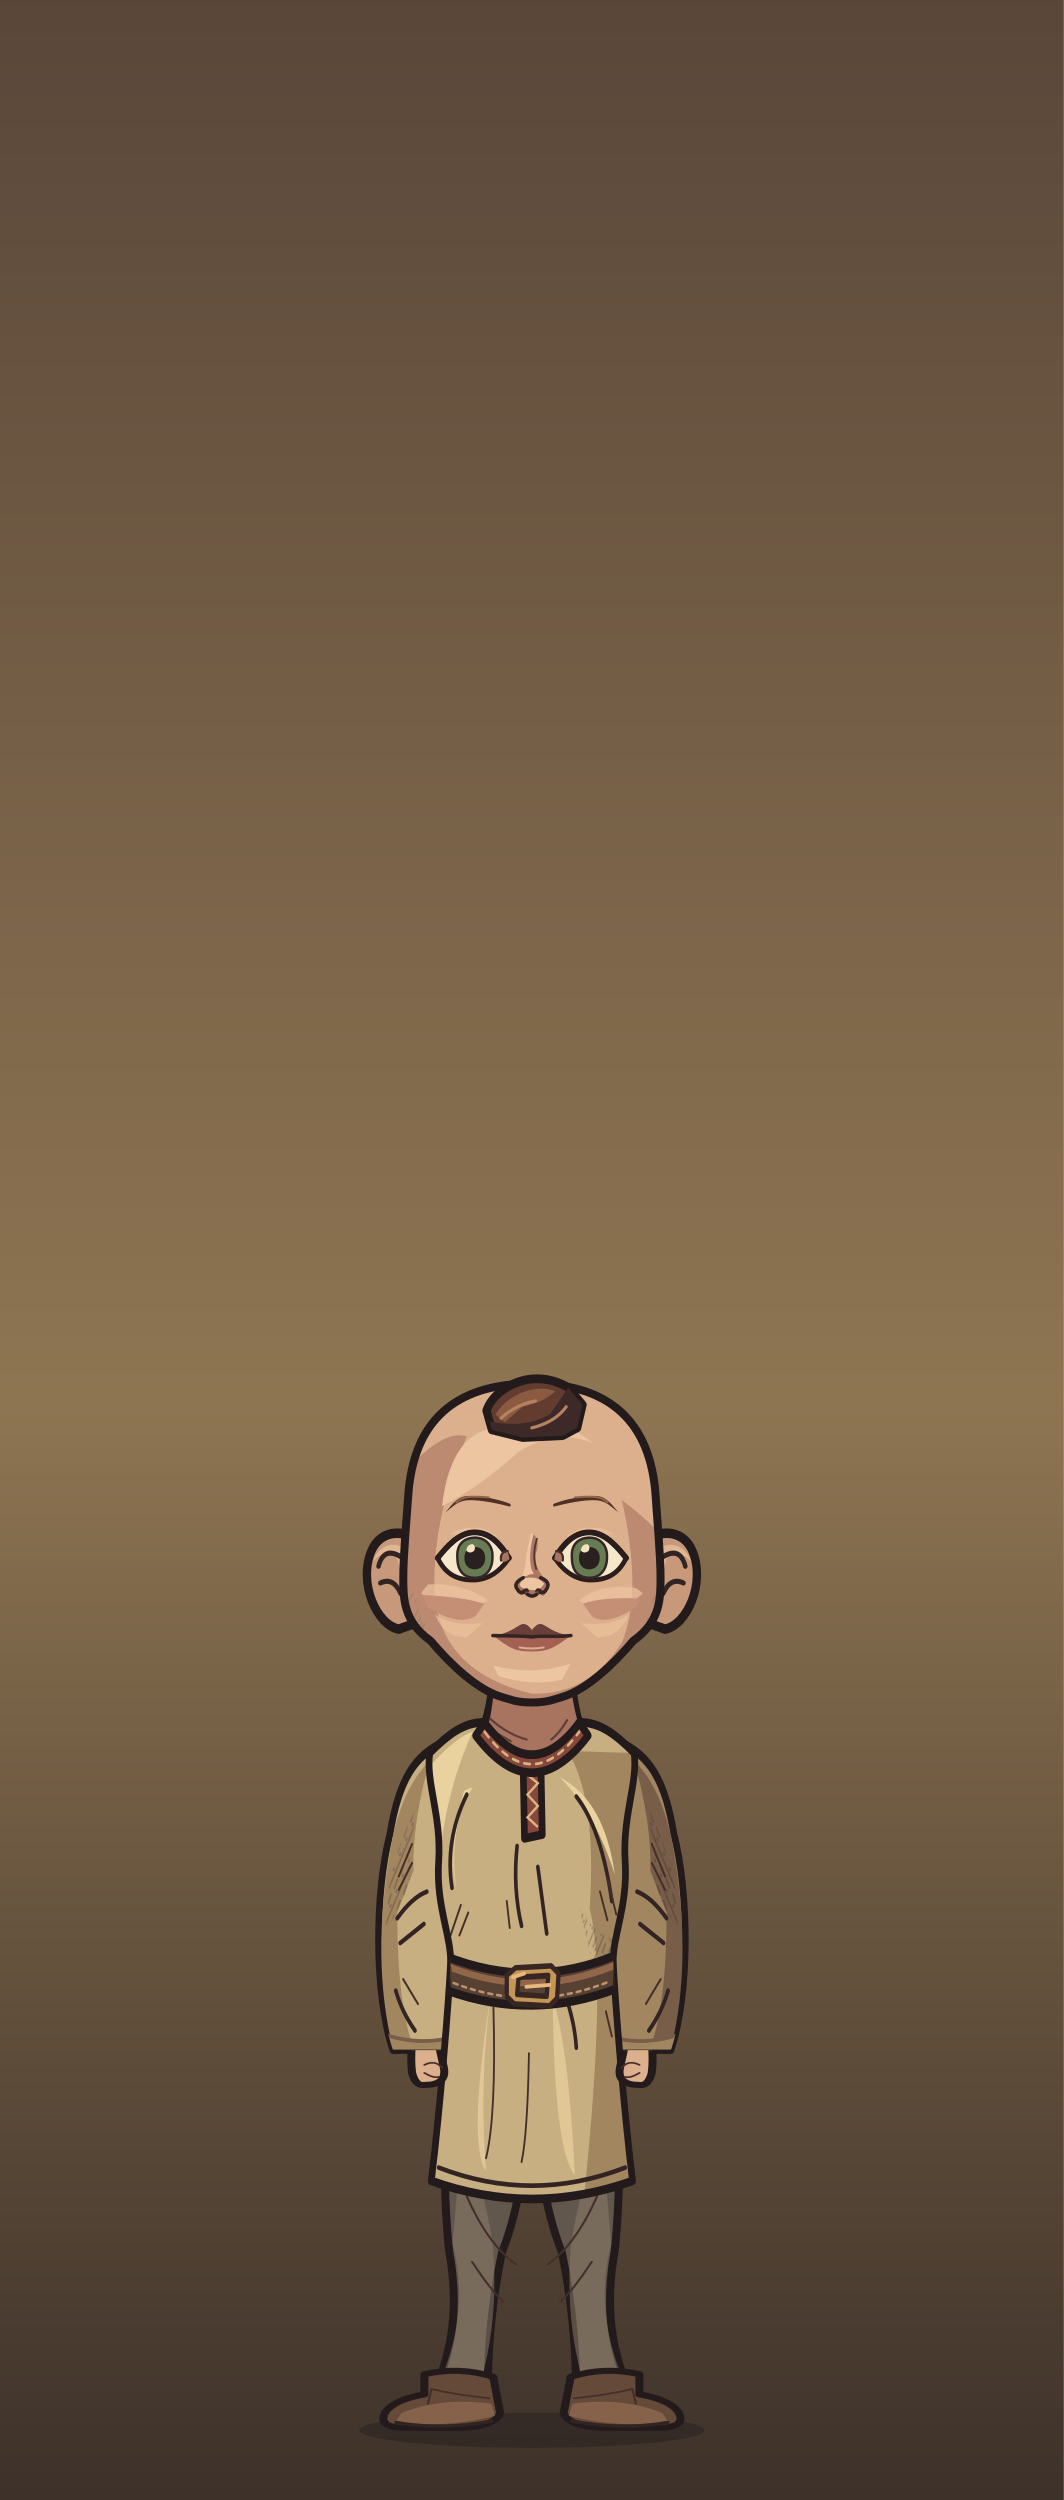
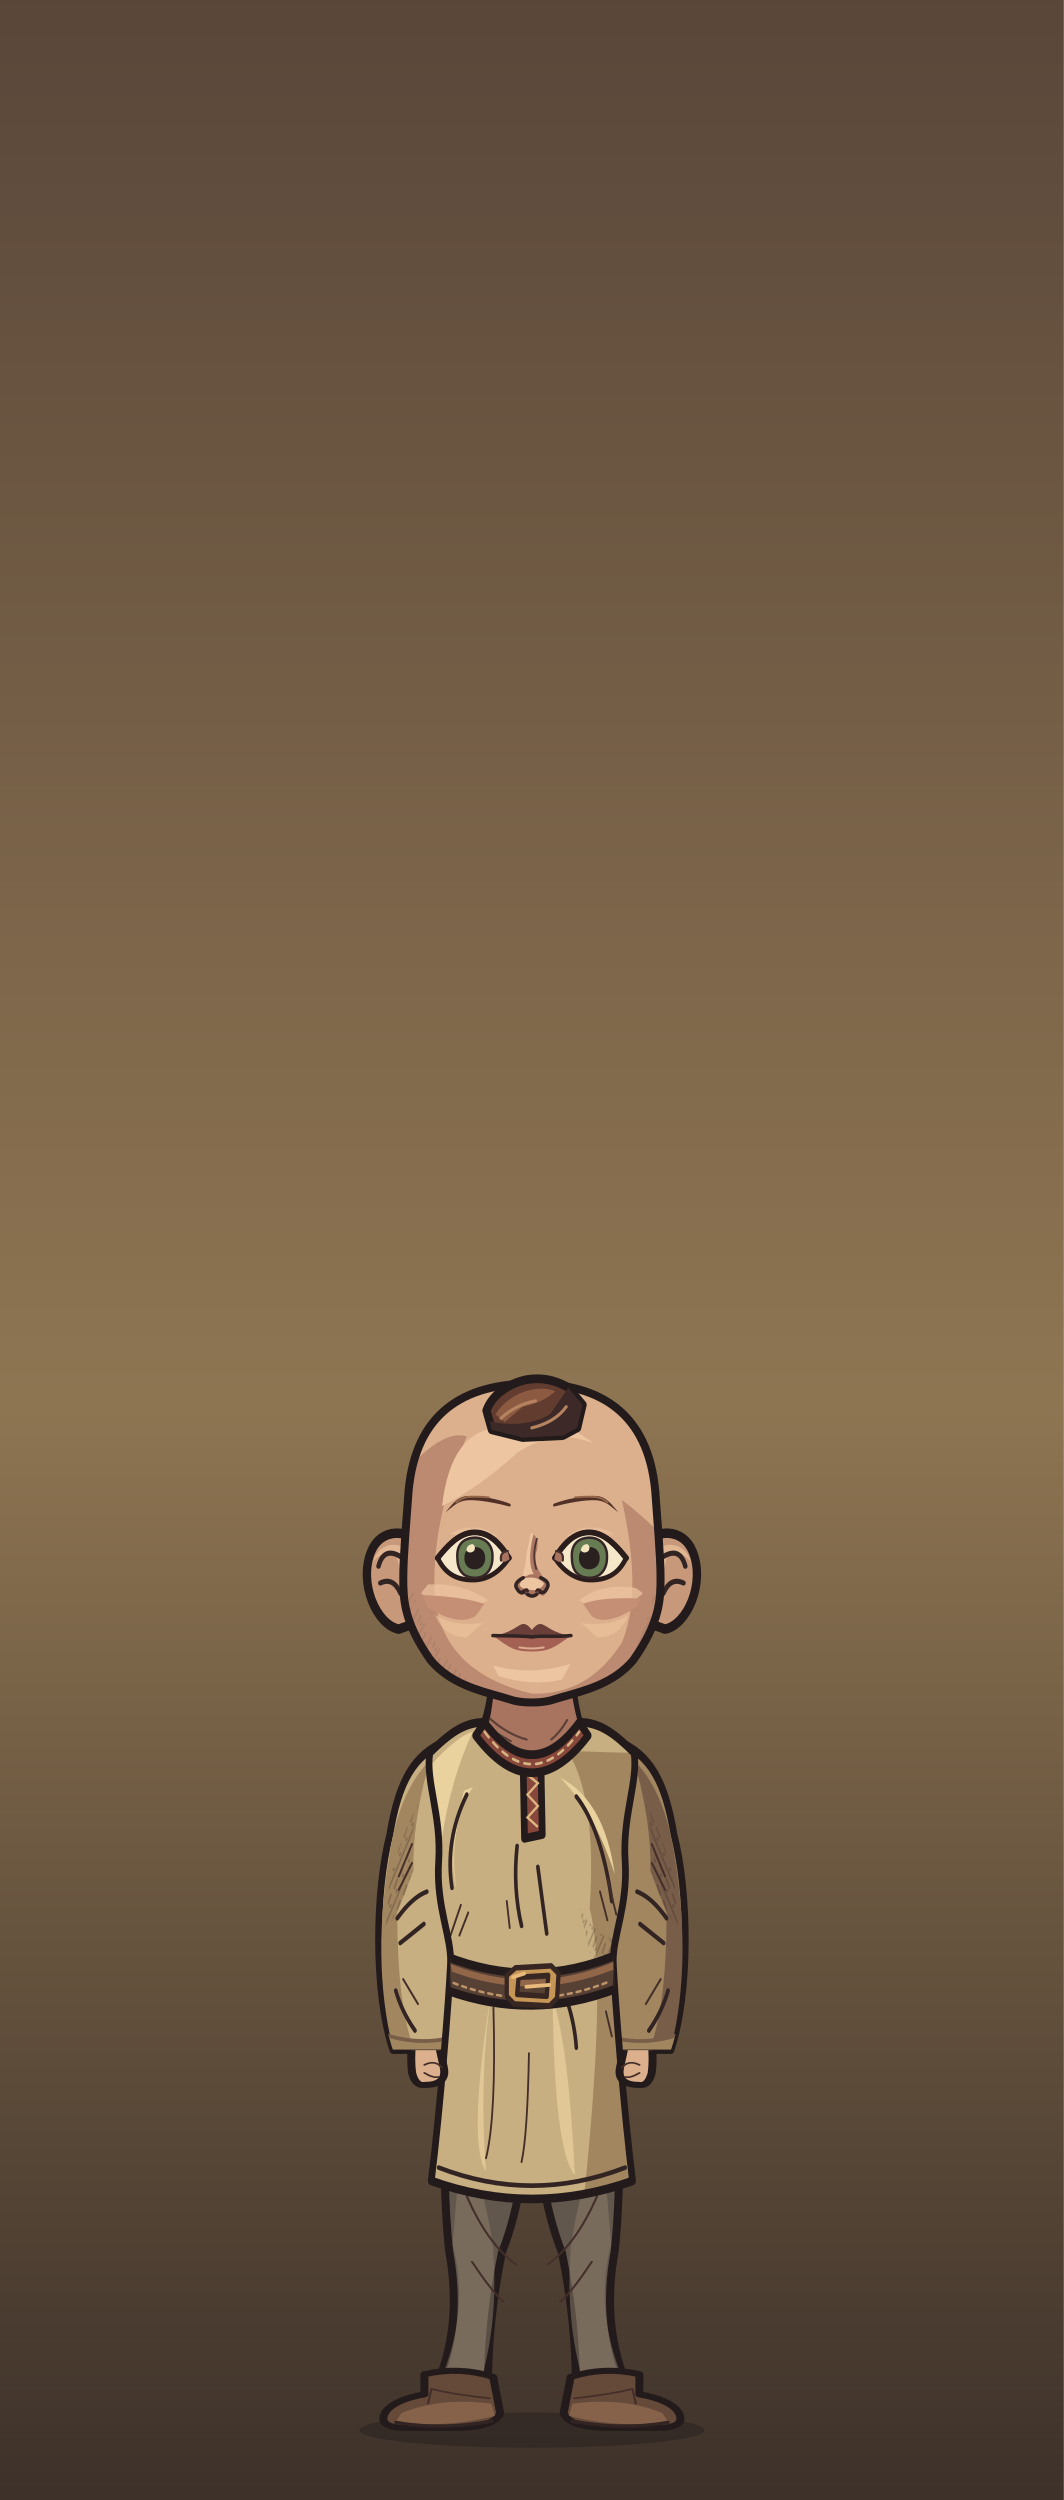
<svg xmlns="http://www.w3.org/2000/svg" xmlns:xlink="http://www.w3.org/1999/xlink" aria-labelledby="title" width="320" height="752" viewBox="0 0 320 752" role="img">
  <defs>
    <style>
      .edge {stroke:#231b1b;stroke-width:4.55;stroke-linecap:round;stroke-linejoin:round}
      .seam {fill:none;stroke:#332424;stroke-width:2.45;stroke-linecap:round;stroke-linejoin:round}
      .etch {fill:none;stroke:#442e2a;stroke-width:1.25;stroke-linecap:round}
      .hair-line {fill:none;stroke:#967661;stroke-width:1.45;stroke-linecap:round}
      .white {fill:#f5e7ca;stroke:#2a1d1c;stroke-width:2.65;stroke-linejoin:round}
      .label {fill:#efdfc1;font:600 20px Georgia,serif}
      .muted {fill:#b8aa96;font:13px 'Segoe UI',sans-serif}
      .section {fill:#dcbb8e;font:600 14px 'Segoe UI',sans-serif}
    </style>
    <linearGradient id="umber" x2="0" y2="1" gradientUnits="objectBoundingBox">
      <stop stop-color="#594639" />
      <stop offset=".56" stop-color="#8e7552" />
      <stop offset="1" stop-color="#3c3029" />
    </linearGradient>
    <linearGradient id="ash" x2="0" y2="1" gradientUnits="objectBoundingBox">
      <stop stop-color="#3b423d" />
      <stop offset=".56" stop-color="#7a7d67" />
      <stop offset="1" stop-color="#242b28" />
    </linearGradient>
    <linearGradient id="rose" x2="0" y2="1" gradientUnits="objectBoundingBox">
      <stop stop-color="#51404a" />
      <stop offset=".56" stop-color="#8a6972" />
      <stop offset="1" stop-color="#372c33" />
    </linearGradient>
    <pattern id="paper-grain" width="63" height="57" patternUnits="userSpaceOnUse">
      <path d="M1 16l2-1m21-4 5-2m16 7 6-1M12 32l3-1m16 11 4-1m20-14 4 1M4 51l5-1m41 0 9-2" fill="none" stroke="#231a1b" stroke-width=".85" opacity=".19" />
      <path d="M4 5l9-1m29 2 2-1M1 40l4-1m12 9 1-1m21-23 4-1m9 12 5-2" fill="none" stroke="#f0dbb5" stroke-width=".85" opacity=".23" />
      <path d="M16 19h.6m13-3h.7m28 6h.7m-39 15h.6m23 4h.6m-12 11h.7m29-39h.7" fill="none" stroke="#21191a" stroke-width="1.2" opacity=".28" stroke-linecap="round" />
    </pattern>
    <pattern id="ink-lines" width="7" height="9" patternUnits="userSpaceOnUse" patternTransform="rotate(28)">
      <path d="M1 -2V10m2.8-8 .6 6m1.9-1v5" stroke="#271d1d" stroke-width=".95" fill="none" opacity=".65" />
    </pattern>
    <radialGradient id="vignette" cx=".5" cy=".39" r=".72">
      <stop offset=".47" stop-color="#20191c" stop-opacity="0" />
      <stop offset="1" stop-color="#20191c" stop-opacity=".48" />
    </radialGradient>
    <g id="firs" fill="currentColor">
      <path d="M10 439Q15 379 12 300L9 220 15 146 15 54 19 80 21 147 28 230 25 326 29 439Z" />
      <path d="M17 169Q27 174 45 174L57 169 49 179 27 187 17 185                M18 194Q29 196 52 192L63 183 56 194 26 205 16 207                M15 225Q46 230 67 218L77 206 71 223 42 238 18 241                M17 252Q48 255 78 245L91 230 84 249 52 266 20 269                M14 282Q40 281 71 278L88 261 84 281 57 291 19 298                M19 312Q43 316 69 310L88 299 84 310 58 322 22 325" />
      <path d="M6 312 0 315V284L11 285M0 266 13 270V250L0 249M0 220 15 221 15 206 0 202                M0 180 16 181V167L0 165M0 141 15 150V138L0 133M0 112 17 127V118L0 104" />
      <path d="M64 440Q55 380 58 324L59 258 63 217 68 222 65 266 68 328 76 440Z                M63 291Q78 294 89 282L100 267 96 283 81 301 62 307                M63 323Q80 323 106 304L98 321 68 339                M63 316Q44 306 37 293L41 307 64 329Z" />
    </g>
    <g id="brambles" fill="none" stroke="currentColor" stroke-linecap="round" stroke-linejoin="round">
      <path stroke-width="3.8" d="M9 440Q13 401 21 380T26 333m-8 57Q39 375 43 352m-28 46Q6 377 0 376M41 440Q41 402 63 385m-20 44q26-6 39-30" />
      <path stroke-width="2" d="M23 364l14-13m-12 4-7-15m20 29 17-4m-15-1 1-11m13 49 2-17m2 14 18-5m-34 32q-12-10-17-10" />
    </g>
    <g id="night-scratches" fill="none" stroke="currentColor" stroke-width="1.2" stroke-linecap="round">
      <path d="M16 113q32-11 54-8m-30 9 16-3m184-40q19-4 44 1m-11 7 19 4                M24 335q33-3 68-16m-44 16 26-4m164-9q31 5 60-3m-39 8 38-3                M27 391q22-6 52-5m168 14q28-8 57-8m-40 11 24-4                M55 178l18-6m177 36 17 3m-12-4 17-1" />
    </g>
    <g id="shirt-setting">
      <rect width="320" height="440" fill="url(#umber)" />
      <path d="M50 217q24 8 64 1l-15 7-56 6m176-90q39-13 70-5l-26 4 28 2-64 6" fill="#856c54" opacity=".5" />
      <use xlink:href="#firs" style="color:#342827" opacity=".52" transform="translate(-26 8)" />
      <use xlink:href="#firs" style="color:#413128" opacity=".58" transform="translate(340 101) scale(-1 .81)" />
      <use xlink:href="#night-scratches" style="color:#dfbb87" opacity=".28" />
      <use xlink:href="#brambles" style="color:#291f22" opacity=".71" />
      <rect width="320" height="440" fill="url(#vignette)" />
      <rect width="320" height="440" fill="url(#paper-grain)" />
    </g>
    <g id="armor-setting">
      <rect width="320" height="440" fill="url(#ash)" />
      <path d="M42 173q49-4 68 3l-43 6 25 3-49 4m151 35q47 10 104-6l-26 14-62 8Z" fill="#707764" opacity=".48" />
      <use xlink:href="#firs" style="color:#27312c" opacity=".64" transform="translate(-36 30)" />
      <use xlink:href="#firs" style="color:#303833" opacity=".75" transform="translate(324 45) scale(-.86 1.03)" />
      <use xlink:href="#brambles" style="color:#252a27" opacity=".62" transform="translate(319 10) scale(-1 1)" />
      <use xlink:href="#night-scratches" style="color:#d8d8a9" opacity=".28" transform="translate(-2 21)" />
      <rect width="320" height="440" fill="url(#vignette)" />
      <rect width="320" height="440" fill="url(#paper-grain)" />
    </g>
    <g id="woman-setting">
      <rect width="320" height="440" fill="url(#rose)" />
      <path d="M44 235q40-4 76-1l-20 6-36 2 19 3-44 5m183-50q35 3 60-3l-24 9-31 2" fill="#775d65" opacity=".6" />
      <use xlink:href="#firs" style="color:#3b2b34" opacity=".58" transform="translate(-20 84) scale(.86 .91)" />
      <use xlink:href="#firs" style="color:#3d2e39" opacity=".68" transform="translate(327 54) scale(-.85 .98)" />
      <path d="M300 440q-2-82-6-173l-9-103 7-35 12 42 9 98 7 171Z                M294 195q-10-18-25-24l-15-1 13-4 11 2 18 15                M285 162q-13-22-34-27l-7 4 7-11 17 4 20 17                M303 242q-18-23-36-27l-13 3 15-9 11 2 21 15" fill="#3a2b33" opacity=".64" />
      <use xlink:href="#brambles" style="color:#2d2229" opacity=".8" transform="translate(12 6)" />
      <use xlink:href="#night-scratches" style="color:#e1b8a8" opacity=".28" transform="translate(0 7)" />
      <rect width="320" height="440" fill="url(#vignette)" />
      <rect width="320" height="440" fill="url(#paper-grain)" />
    </g>
    <pattern id="mail-rings" width="14" height="13" patternUnits="userSpaceOnUse" patternTransform="rotate(-7)">
      <path d="M-1 2q3-3 6 0 1 3-2 5Q0 8-1 5M6 2q3-3 6 0 1 3-2 5Q7 8 6 5M3 8q3-3 6 0 1 3-2 5-3 1-4-2M10 8q3-3 6 0" fill="none" stroke="#2d2c28" stroke-width="1.6" stroke-linecap="round" />
      <path d="M-.5 4q1.5-2 3-1m5 1q1.4-2 3-1M4 10q1.5-2 3-1m4 1q1.4-2 3-1" fill="none" stroke="#9a9b87" stroke-width="1.12" opacity=".78" stroke-linecap="round" />
    </pattern>
    <pattern id="armor-plates" width="47" height="24" patternUnits="userSpaceOnUse" patternTransform="translate(4 4) rotate(2)">
      <path d="M1 0l21 .7 1 18-3 3-17-1-1-4Zm24 1 19-1 2 15-3 7-19-2Z" fill="#85867a" stroke="#352e2a" stroke-width="1.75" stroke-linejoin="round" />
      <path d="M2 2l18 .2-.2 4L5 7 4 17Zm24 0 16-1 1 4-14 2-3 10Z" fill="#a9a58d" />
      <path d="M19 4l4 14-3 3-16-1 13-4Zm22 2 4 10-2 5-17-1 13-4Z" fill="#62655f" />
      <path d="M7 7l1-.5m6 12 3-2m16-7 5-1m-7 5 4-2" fill="none" stroke="#d0c0a0" stroke-width=".9" opacity=".76" />
      <path d="M6 12q2-2 2.7 1-1 2.2-2.7.5Zm12 1q1.8-2 2.4.6-1 2.6-2.5.8Zm11 1q1-2.2 2.8-1-.2 2.9-2.8 2.1Zm12-2q2.2-1.4 2.3.8-1 2.3-2.3.5Z" fill="#3c342d" />
    </pattern>
    <clipPath id="portrait-frame">
      <rect width="320" height="752" />
    </clipPath>
    <clipPath id="wardrobe-torso-mask">
      <path d="M128 273 C114 273 104 279 91 289 C88 304 99 322 97 346 C95 370 106 386 105 400 C104 418 98 476 92 514 Q160 533 228 514 C222 476 216 418 215 400 C214 386 225 370 223 346 C221 322 232 304 229 289 C216 279 206 273 192 273 Q160 307 128 273Z" />
    </clipPath>
    <clipPath id="wardrobe-sleeve-mask">
      <path d="M102 283C80 290 70 304 64 332C54 362 53 415 66 445H108L120 336Z" />
    </clipPath>
    <clipPath id="face-shape-clip">
-       <path d="M 160 67 C 199 67 226 84 230 128 C 231 143 233 164 233 177 C 233 189 233 202 217.5 213 C 206.53 226 191.02 241 176.72 245 C 172.72 246 169.68 248 160 248 C 150.32 248 147.28 246 143.28 245 C 128.98 241 113.47 226 102.5 213 C 87 202 87 189 87 177 C 87 164 89 143 90 128 C 94 84 121 67 160 67 Z" />
+       <path d="M 160 67 C 199 67 226 84 230 128 C 231 143 233 164 233 177 C 233 189 233 202 217.5 224 C 206.53 237 191.02 241 176.72 245 C 172.72 246 169.68 248 160 248 C 150.32 248 147.28 246 143.28 245 C 128.98 241 113.47 237 102.5 224 C 87 202 87 189 87 177 C 87 164 89 143 90 128 C 94 84 121 67 160 67 Z" />
    </clipPath>
    <clipPath id="face-features-eye-left">
      <path d="M-21 0 C-16 -6 -9 -14 0 -14 C9 -14 15 -7 19.5 0 C14 8 7 12 -1 12 C-11 12 -17 8 -21 0Z" />
    </clipPath>
    <clipPath id="face-features-eye-right">
      <path d="M-21 0 C-16 -6 -9 -14 0 -14 C9 -14 15 -7 19.5 0 C14 8 7 12 -1 12 C-11 12 -17 8 -21 0Z" />
    </clipPath>
    <clipPath id="face-features-nose-bridge">
      <path d="M154 144H167V179L172 185V187H149V185L154 179Z" />
    </clipPath>
    <mask id="hair-face-opening" maskUnits="userSpaceOnUse" x="0" y="0" width="320" height="440">
      <rect fill="white" x="0" y="0" width="320" height="440" />
      <g clip-path="url(#face-shape-clip)">
        <path d="M109.2 138.2C114.75 133.872 117.5 129.382 123.5 128.982C130.5 128.582 141.5 130.982 149 133.372Q160 141.372 171 133.372C178.5 130.982 189.5 128.582 196.5 128.982C202.5 129.382 205.25 133.872 210.8 138.2C210.8 147.2 216.9 149 216.9 166C216.9 175 228 175 228 184V300H92V184C92 175 103.1 175 103.1 166C103.1 149 109.2 147.2 109.2 138.2Z" fill="black" />
      </g>
    </mask>
    <clipPath id="hair-crown-clip">
      <path d="M135 89C138 81 147 75 157 73Q169 71 180 77L188 86L185 98L177 102L155 103L138 99Z" />
    </clipPath>
    <clipPath id="full-costume-hands-clip">
      <rect x="0" y="447" width="320" height="305" />
    </clipPath>
  </defs>
  <rect width="320" height="752" fill="url(#umber)" />
  <g data-part="child-figure" transform="translate(160 731) scale(0.53) translate(-160 -661)">
    <g data-part="full-costume">
      <ellipse cx="160" cy="661" rx="98" ry="10" fill="#261f20" opacity=".5" />
      <g transform="matrix(1 0 0 .76 0 105.6)">
        <g>
          <path d="M111 469 L158 469 Q158 548 143 598 Q135 649 135 700 H105 Q121 654 113 597 Q109 548 111 469Z" fill="#62574d" class="edge" />
          <path d="M120 514 Q133 546 138 595 Q141 649 131 694 H108Q125 641 115 592Z" fill="#8c7c69" opacity=".53" />
          <path d="M123 556Q135 592 151 607 M126 605Q137 627 144 635" class="etch" />
          <g transform="translate(0 0)">
            <path d="M99 689Q119 683 138 691L142 718Q139 728 120 729H86Q72 728 77 717Q82 708 99 704Z" fill="#654939" class="edge" />
            <path d="M86 718Q108 706 137 711L139 720Q110 730 83 724Z" fill="#87624a" />
            <path d="M101 711L103 700Q115 704 136 707" class="etch" />
            <path d="M83 725Q108 731 137 724" class="seam" />
          </g>
        </g>
        <g transform="translate(320 0) scale(-1 1)">
          <path d="M111 469 L158 469 Q158 548 143 598 Q135 649 135 700 H105 Q121 654 113 597 Q109 548 111 469Z" fill="#62574d" class="edge" />
          <path d="M120 514 Q133 546 138 595 Q141 649 131 694 H108Q125 641 115 592Z" fill="#8c7c69" opacity=".53" />
          <path d="M123 556Q135 592 151 607 M126 605Q137 627 144 635" class="etch" />
          <g transform="translate(0 0)">
            <path d="M99 689Q119 683 138 691L142 718Q139 728 120 729H86Q72 728 77 717Q82 708 99 704Z" fill="#654939" class="edge" />
            <path d="M86 718Q108 706 137 711L139 720Q110 730 83 724Z" fill="#87624a" />
            <path d="M101 711L103 700Q115 704 136 707" class="etch" />
            <path d="M83 725Q108 731 137 724" class="seam" />
          </g>
        </g>
      </g>
    </g>
    <g clip-path="url(#portrait-frame)">
      <g data-part="neck">
        <g id="face-shape-neck">
          <path d="M 139 219 Q 138 249 132 263 Q 125 270 109 278 L 126 301 194 301 211 278 Q 195 270 188 263 Q 183 250 181 219 Z" fill="#d0a282" class="edge" />
          <path d="M 139 224 181 224 Q 182 247 187 262 Q 178 275 160 277 Q 142 275 134 266 Q 139 249 139 224 Z" fill="#a87460" />
          <path d="M 136 257 q 10 9 21 12 m -16 -3 7 4 m 32 -12 q -4 7 -9 11" class="etch" opacity=".75" />
        </g>
      </g>
      <g data-part="wardrobe" transform="matrix(0.84 0 0 1.08 25.6 -35.6)">
        <path d="M102 283C80 290 70 304 64 332C54 362 53 415 66 445H108L120 336Z" fill="#c8af81" class="edge" data-part="sleeve-outline" data-side="left" />
        <path d="M65 337 Q72 308 91 293 Q79 326 80 351 L69 373 Q69 421 80 444 H66 Q51 397 65 337Z" fill="#a28660" />
        <path d="M64 354 Q75 326 84 315 Q75 342 78 359 L61 383Z" fill="url(#ink-lines)" opacity=".44" />
        <path d="M69 376 q10 -11 20 -14 m-18 27 16 -10 M68 414 q4 11 13 21" class="seam" />
        <path d="M70 354 l9 -17 m-9 24 9 -14 m-6 61 10 13" class="etch" />
        <g clip-path="url(#wardrobe-sleeve-mask)">
          <path d="M60.0 437Q87 444 113.0 437V445H60.0Z" fill="#a28660" />
          <path d="M60.0 437Q87 444 113.0 437" fill="none" stroke="#785d49" stroke-width="2" />
        </g>
        <g transform="translate(320 0) scale(-1 1)">
          <path d="M102 283C80 290 70 304 64 332C54 362 53 415 66 445H108L120 336Z" fill="#a28660" class="edge" data-part="sleeve-outline" data-side="right" />
          <path d="M65 337 Q72 308 91 293 Q79 326 80 351 L69 373 Q69 421 80 444 H66 Q51 397 65 337Z" fill="#785d49" />
          <path d="M64 354 Q75 326 84 315 Q75 342 78 359 L61 383Z" fill="url(#ink-lines)" opacity=".44" />
          <path d="M69 376 q10 -11 20 -14 m-18 27 16 -10 M68 414 q4 11 13 21" class="seam" />
          <path d="M70 354 l9 -17 m-9 24 9 -14 m-6 61 10 13" class="etch" />
          <g clip-path="url(#wardrobe-sleeve-mask)">
            <path d="M60.0 437Q87 444 113.0 437V445H60.0Z" fill="#a28660" />
            <path d="M60.0 437Q87 444 113.0 437" fill="none" stroke="#785d49" stroke-width="2" />
          </g>
        </g>
        <path d="M128 273 C114 273 104 279 91 289 C88 304 99 322 97 346 C95 370 106 386 105 400 C104 418 98 476 92 514 Q160 533 228 514 C222 476 216 418 215 400 C214 386 225 370 223 346 C221 322 232 304 229 289 C216 279 206 273 192 273 Q160 307 128 273Z" fill="#c8af81" />
        <g data-part="torso" clip-path="url(#wardrobe-torso-mask)">
          <path d="M91 296 Q110 280 120 278 Q105 303 99 335Z" fill="#ead29e" />
          <path d="M184 288 Q216 289 229 289 L233 524 H195 Q211 405 199 371 Q204 313 184 288Z" fill="#a28660" />
          <path d="M92 344 Q102 359 98 381 L83 402 L75 359Z" fill="#a28660" />
          <path d="M192 371 Q208 390 220 386 L219 416 L205 412Z" fill="url(#ink-lines)" opacity=".42" />
          <path d="M120 307 Q103 329 109 361 Q103 342 114 309Z M179 302 Q209 314 216 353 Q203 321 179 302Z" fill="#ead29e" />
          <path d="M133 412Q124 460 129 509Q116 494 133 412Z M174 418Q185 444 189 511Q175 498 174 418Z" fill="#ead29e" opacity=".68" />
          <path d="M134 423Q136 480 129 502 M158 447Q157 490 153 504" class="etch" />
          <path d="M97 507Q160 526 223 507" class="seam" />
          <path d="M116 311 Q101 335 106 360 M190 312 Q207 329 214 367 M150 338 q-3 22 3 42 m11 -31 6 35 M184 420q5 12 6 24" class="seam" />
          <path d="M112 369 l-7 16 m12 -12 -6 12 M211 355 l6 19 m-11 -12 5 15 M143 367 l2 14 m65 44 4 13" class="etch" />
          <path d="M154 292h12l1 40-12 2Z" fill="#87483b" class="edge" />
          <path d="M156 300l8 5-7 6 7 6-7 6 7 5" fill="none" stroke="#ddb581" stroke-width="1.4" />
          <path d="M128 273 Q160 307 192 273 L198 280 Q160 319 122 280Z" fill="#87483b" class="edge" />
          <path d="M128 278 Q160 312 192 278" fill="none" stroke="#d6b585" stroke-width="1.45" stroke-dasharray="4 4" stroke-linecap="round" />
        </g>
        <path d="M128 273 C114 273 104 279 91 289 C88 304 99 322 97 346 C95 370 106 386 105 400 C104 418 98 476 92 514 Q160 533 228 514 C222 476 216 418 215 400 C214 386 225 370 223 346 C221 322 232 304 229 289 C216 279 206 273 192 273 Q160 307 128 273Z" fill="none" class="edge" />
        <g data-part="belt" clip-path="url(#wardrobe-torso-mask)">
          <path d="M102 396 Q160 414 218 395 L217 413 Q160 430 103 414Z" fill="#574034" class="edge" />
          <path d="M105 400 Q160 417 215 399 L215 403 Q160 420 106 404Z" fill="#916649" />
          <path d="M107 410 Q160 426 213 409" fill="none" stroke="#bd9369" stroke-width="1.35" stroke-dasharray="3 3" stroke-linecap="round" />
          <path d="M149 402l24 -1 5 4-1 13-5 4-24 -1-5 -4v-11Z M151 407l-1 9 20 1 1 -11Z" fill="#c69657" fill-rule="evenodd" stroke="#372621" stroke-width="2.9" stroke-linejoin="round" />
          <path d="M156 412l16 -1m-25 -4 8 -2" fill="none" stroke="#e9b97b" stroke-width="2" stroke-linecap="round" />
        </g>
      </g>
      <g id="face-shape">
        <g id="face-shape-ears">
          <g transform="translate(97 179) scale(-1.046 1.19)">
            <path d="M -4 -15 C 7 -26 22 -25 27 -14 C 34 1 24 21 12 23 L -4 18 Z" fill="#c7987a" class="edge" />
            <path d="M 7 -15 C 16 -20 24 -16 26 -9 C 22 -14 16 -14 13 -11 L 10 -1 Z" fill="#edc5a0" opacity=".66" />
            <path d="M 23 -7 Q 20 -17 10 -11 L 7 2 M 22 1 Q 15 -2 11 6" class="seam" />
          </g>
          <g transform="translate(223 179) scale(1.046 1.19)">
            <path d="M -4 -15 C 7 -26 22 -25 27 -14 C 34 1 24 21 12 23 L -4 18 Z" fill="#c7987a" class="edge" />
            <path d="M 7 -15 C 16 -20 24 -16 26 -9 C 22 -14 16 -14 13 -11 L 10 -1 Z" fill="#edc5a0" opacity=".66" />
            <path d="M 23 -7 Q 20 -17 10 -11 L 7 2 M 22 1 Q 15 -2 11 6" class="seam" />
          </g>
        </g>
-         <path d="M 160 67 C 199 67 226 84 230 128 C 231 143 233 164 233 177 C 233 189 233 202 217.5 213 C 206.53 226 191.02 241 176.72 245 C 172.72 246 169.68 248 160 248 C 150.32 248 147.28 246 143.28 245 C 128.98 241 113.47 226 102.5 213 C 87 202 87 189 87 177 C 87 164 89 143 90 128 C 94 84 121 67 160 67 Z" fill="#dcb08c" />
+         <path d="M 160 67 C 199 67 226 84 230 128 C 231 143 233 164 233 177 C 233 189 233 202 217.5 224 C 206.53 237 191.02 241 176.72 245 C 172.72 246 169.68 248 160 248 C 150.32 248 147.28 246 143.28 245 C 128.98 241 113.47 237 102.5 224 C 87 202 87 189 87 177 C 87 164 89 143 90 128 C 94 84 121 67 160 67 Z" fill="#dcb08c" />
        <g clip-path="url(#face-shape-clip)">
          <path d="M 70 141 Q 104 91 123 97 Q 102 148 105 189 Q 110 231 160 243 Q 192 244 211 214 Q 223 186 211 133 Q 235 151 250 174 L 250 265 70 265 Z" fill="#bb8a70" />
          <path d="M 109 136.5 Q 114 93 142 92 Q 173 83 195 101 Q 174 92 152 106 Q 130 126 109 136.5 Z" fill="#edc5a0" />
          <g transform="translate(160 0) scale(-1 1)">
            <path d="M 25 190 Q 39 180 59 181 L 63 186 Q 53 194 32 194 Z" fill="#edc5a0" opacity=".72" />
            <path d="M 27 192 Q 39 188 62 187 L 59 194 Q 42 205 32 199 Z" fill="#c58f76" />
            <path d="M 28 203 Q 46 205 55 198 Q 50 211 37 211 Z" fill="#edc5a0" opacity=".62" />
          </g>
          <g transform="translate(160 0) scale(1 1)">
            <path d="M 27 190 Q 39 180 59 183 L 63 186 Q 53 196 32 194 Z" fill="#edc5a0" opacity=".72" />
            <path d="M 29 192 Q 39 188 62 189 L 59 194 Q 42 205 34 199 Z" fill="#c58f76" />
            <path d="M 28 203 Q 46 205 55 198 Q 50 211 37 211 Z" fill="#edc5a0" opacity=".62" />
          </g>
          <path d="M 92 183 Q 99 211 120 232 L 132 247 119 248 Q 98 234 85 212 Z M 229 184 Q 224 217 203 241 L 193 250 209 247 Q 230 233 240 211 Z" fill="url(#ink-lines)" opacity=".14" />
          <path d="M 138 227 Q 160 233 182 226 L 177 235 Q 160 239 141 233 Z" fill="#edc5a0" />
        </g>
-         <path d="M 160 67 C 199 67 226 84 230 128 C 231 143 233 164 233 177 C 233 189 233 202 217.5 213 C 206.53 226 191.02 241 176.72 245 C 172.72 246 169.68 248 160 248 C 150.32 248 147.28 246 143.28 245 C 128.98 241 113.47 226 102.5 213 C 87 202 87 189 87 177 C 87 164 89 143 90 128 C 94 84 121 67 160 67 Z" fill="none" class="edge" />
+         <path d="M 160 67 C 199 67 226 84 230 128 C 231 143 233 164 233 177 C 233 189 233 202 217.5 224 C 206.53 237 191.02 241 176.72 245 C 172.72 246 169.68 248 160 248 C 150.32 248 147.28 246 143.28 245 C 128.98 241 113.47 237 102.5 224 C 87 202 87 189 87 177 C 87 164 89 143 90 128 C 94 84 121 67 160 67 Z" fill="none" class="edge" />
      </g>
      <g clip-path="url(#face-shape-clip)">
        <g data-part="eyes">
          <g transform="matrix(1 0 0 1.04 127.5 166)">
            <path d="M-14 -13 Q-7 -18 5 -16 L13 -12" fill="#edc5a0" opacity=".65" />
            <path d="M-21 0 C-16 -6 -9 -14 0 -14 C9 -14 15 -7 19.5 0 C14 8 7 12 -1 12 C-11 12 -17 8 -21 0Z" class="white" />
            <g clip-path="url(#face-features-eye-left)">
              <g transform="translate(0 0) scale(1 1)">
                <path d="M-9.8 0 C-10.4 -7 -6.6 -10.9 0 -11.1 C6.1 -11.2 10.5 -7 10.1 -.3 C10.2 5.9 6.4 11 0 10.8 C-6.1 10.7 -9.7 7.2 -9.8 0Z" fill="#687c54" stroke="#352526" stroke-width="1.4" />
                <path d="M-5.8 -.2C-5.9-3.8-3.5-6 .1-6 3.8-6 6-3.6 6 .1 6 3.9 3.3 6.3-.2 6.2-3.9 6.1-6 3.3-5.8-.2Z" fill="#2a2020" />
                <path d="M-4.7-4.1Q-4.4-7.4-1.1-7.6 .9-6.3-.3-3.9-2.9-2-4.7-4.1Z" fill="#f3e4bd" />
              </g>
            </g>
            <path d="M-21 0 C-16 -6 -9 -14 0 -14 C9 -14 15 -7 19.5 0" fill="none" stroke="#2a1d1c" stroke-width="3.15" stroke-linecap="round" />
            <path d="M18.8 -3.8 Q14.2 -3.4 15 1.4 Q16.5 3.2 19.8 .6Z" fill="#a87460" />
            <path d="M18.8 -3.8 Q14.2 -3.4 15 1.4" class="etch" />
          </g>
          <g transform="matrix(-1 0 0 1.04 192.5 166)">
            <path d="M-14 -13 Q-7 -18 5 -16 L13 -12" fill="#edc5a0" opacity=".65" />
            <path d="M-21 0 C-16 -6 -9 -14 0 -14 C9 -14 15 -7 19.5 0 C14 8 7 12 -1 12 C-11 12 -17 8 -21 0Z" class="white" />
            <g clip-path="url(#face-features-eye-right)">
              <g transform="translate(0 0) scale(-1 1)">
                <path d="M-9.8 0 C-10.4 -7 -6.6 -10.9 0 -11.1 C6.1 -11.2 10.5 -7 10.1 -.3 C10.2 5.9 6.4 11 0 10.8 C-6.1 10.7 -9.7 7.2 -9.8 0Z" fill="#687c54" stroke="#352526" stroke-width="1.4" />
                <path d="M-5.8 -.2C-5.9-3.8-3.5-6 .1-6 3.8-6 6-3.6 6 .1 6 3.9 3.3 6.3-.2 6.2-3.9 6.1-6 3.3-5.8-.2Z" fill="#2a2020" />
                <path d="M-4.7-4.1Q-4.4-7.4-1.1-7.6 .9-6.3-.3-3.9-2.9-2-4.7-4.1Z" fill="#f3e4bd" />
              </g>
            </g>
            <path d="M-21 0 C-16 -6 -9 -14 0 -14 C9 -14 15 -7 19.5 0" fill="none" stroke="#2a1d1c" stroke-width="3.15" stroke-linecap="round" />
            <path d="M18.8 -3.8 Q14.2 -3.4 15 1.4 Q16.5 3.2 19.8 .6Z" fill="#a87460" />
            <path d="M18.8 -3.8 Q14.2 -3.4 15 1.4" class="etch" />
          </g>
        </g>
        <g data-part="brows">
          <g transform="matrix(1 0 0 1 127.5 137)">
            <path d="M-16.5 3 C-12.75 -1.328 -10 -5.818 -4 -6.218 C3 -6.618 14 -4.218 20 -1.828 Q21 -1 20 -0.172 C14 -1.782 3 -4.182 -4 -3.782 C-10 -3.382 -12.75 0.328 -16.5 3Z" fill="#513027" />
            <path d="M-10.5 -2.55 Q-7 -5.3 -4 -5.6 Q1 -6.1 8 -5.4" fill="none" stroke="#956748" stroke-width="1.1" stroke-linecap="round" />
          </g>
          <g transform="matrix(-1 0 0 1 192.5 137)">
            <path d="M-16.5 3 C-12.75 -1.328 -10 -5.818 -4 -6.218 C3 -6.618 14 -4.218 20 -1.828 Q21 -1 20 -0.172 C14 -1.782 3 -4.182 -4 -3.782 C-10 -3.382 -12.75 0.328 -16.5 3Z" fill="#513027" />
            <path d="M-10.5 -2.55 Q-7 -5.3 -4 -5.6 Q1 -6.1 8 -5.4" fill="none" stroke="#956748" stroke-width="1.1" stroke-linecap="round" />
          </g>
        </g>
        <g data-part="nose" transform="translate(160 160) scale(.82 .82) translate(-160 -160)">
          <g clip-path="url(#face-features-nose-bridge)">
            <path d="M159 151 Q161 148 161 154 Q157 169 162 177 L158 183 152 182 Q156 174 156 166Z" fill="#edc5a0" />
            <path d="M161 151 Q166 155 162.5 165 Q161.5 174 170 183 L167 187 161 178 Q156.5 170 161 151Z" fill="#a87460" opacity=".93" />
            <path d="M163.5 154 Q160 165 163 175" class="etch" opacity=".9" />
          </g>
          <path d="M156 180 Q160 177 165 180 C167 180 166.09 180 168.5 182 Q172.5 186 170.5 190 Q167.5 196 166.09 192 Q160 197 153.91 192 Q153.5 195 149.5 190 Q147.5 186 151.5 183 Q154 179 156 180Z" fill="#a87460" />
          <path d="M157 181 Q164 180 168.5 185 Q165.95 190 160 189.5 Q152.775 189 151.5 186 Q153 181 157 181Z" fill="#edc5a0" />
          <path d="M153.91 181 Q146.5 185 150.0 189 Q151.5 192 154.5 191 M166.09 181 Q173.5 184 170.0 189 Q168.5 192 165.5 191" class="seam" />
          <path d="M152.65 190 q5.25 -4 5.25 1 q-5.25 -1 -5.25 -1Z M162.1 191 q1 -5 5.25 -1 q-2 0 -5.25 1Z" fill="#3b2524" />
          <path d="M156.8 192.3 Q160.25 195 163.3 192.3" class="seam" />
        </g>
        <g data-part="mouth" transform="translate(160 160) scale(.82 .82) translate(-160 -160)">
          <path d="M133 221 C145.15 220 151 213 154 213 Q157 213 160 217.2 Q163 213 166 213 C169 213 174.85 220 187 221 C174.85 230 171 232 160 232 C148 232 145.15 230 133 221Z" fill="#a36053" />
          <path d="M133 221 C145.15 220 151 213 154 213 Q157 213 160 217.2 Q163 213 166 213 C169 213 174.85 220 187 221 C174.85 222.25 167 220.7 160 222 C153 221 145.15 221.4 133 221Z" fill="#56322f" opacity=".72" />
          <path d="M133 221 C145.15 221.4 153 221 160 222 C167 220.7 174.85 222.25 187 221" class="seam" />
          <path d="M151.36 229.2 Q160 230.7 168.1 229.2" fill="none" stroke="#edc5a0" stroke-width="1.4" stroke-linecap="round" opacity=".76" />
        </g>
      </g>
      <g id="hair-front">
        <g mask="url(#hair-face-opening)">
          <g transform="matrix(1.029 0 0 1.094 -4.706 -15.059)">
            <path d="M135 89C138 81 147 75 157 73Q169 71 180 77L188 86L185 98L177 102L155 103L138 99Z" fill="#613c2f" class="edge" />
            <g clip-path="url(#hair-crown-clip)">
              <path d="M134 94Q155 99 170 91L181 76L189 86L186 100L174 105L151 105L136 100Z" fill="#3d2927" />
              <path d="M140 91C147 80 163 75 173 79Q166 85 155 87L145 95Z" fill="#8b5a41" />
              <path d="M143 93Q151 86 162 84 M160 98Q173 95 179 87" fill="none" stroke="#b68361" stroke-width="1.65" stroke-linecap="round" stroke-linejoin="round" />
            </g>
          </g>
        </g>
      </g>
    </g>
    <g data-part="handheld-equipment">
      <g transform="matrix(1 0 0 .76 0 105.6)">
        <g data-part="hands" clip-path="url(#full-costume-hands-clip)">
          <g>
            <path d="M92 441 Q91 454 92 464 Q94 474 99 473Q112 473 110 460 L107 442Z" fill="#dcb08c" class="edge" data-part="hand" />
            <path d="M99 458Q105 454 109 460 M99 464q5 4 8 3" class="etch" />
          </g>
          <g transform="translate(320 0) scale(-1 1)">
            <path d="M92 441 Q91 454 92 464 Q94 474 99 473Q112 473 110 460 L107 442Z" fill="#dcb08c" class="edge" data-part="hand" />
            <path d="M99 458Q105 454 109 460 M99 464q5 4 8 3" class="etch" />
          </g>
        </g>
      </g>
    </g>
  </g>
</svg>
